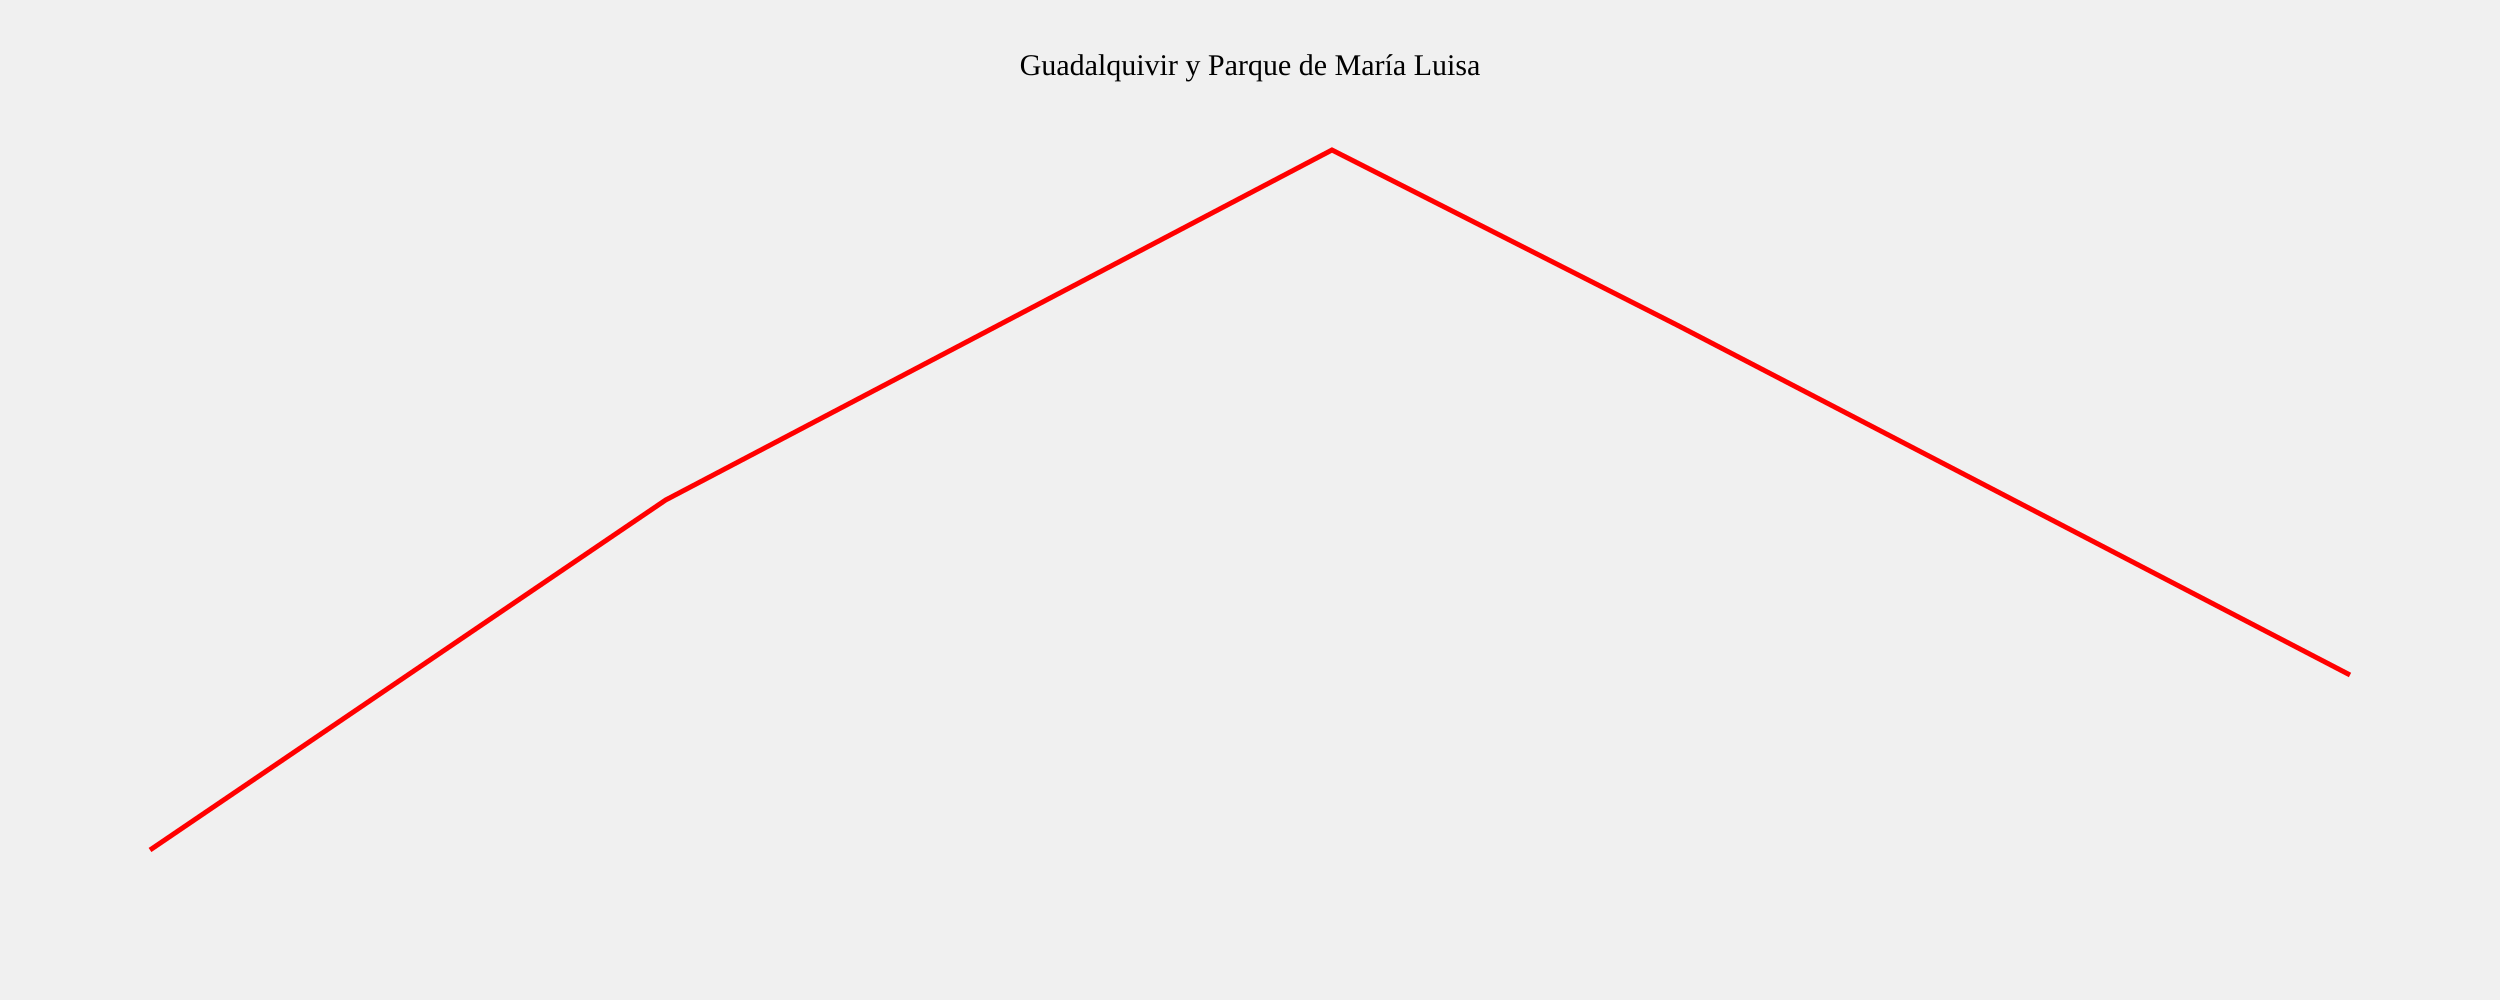
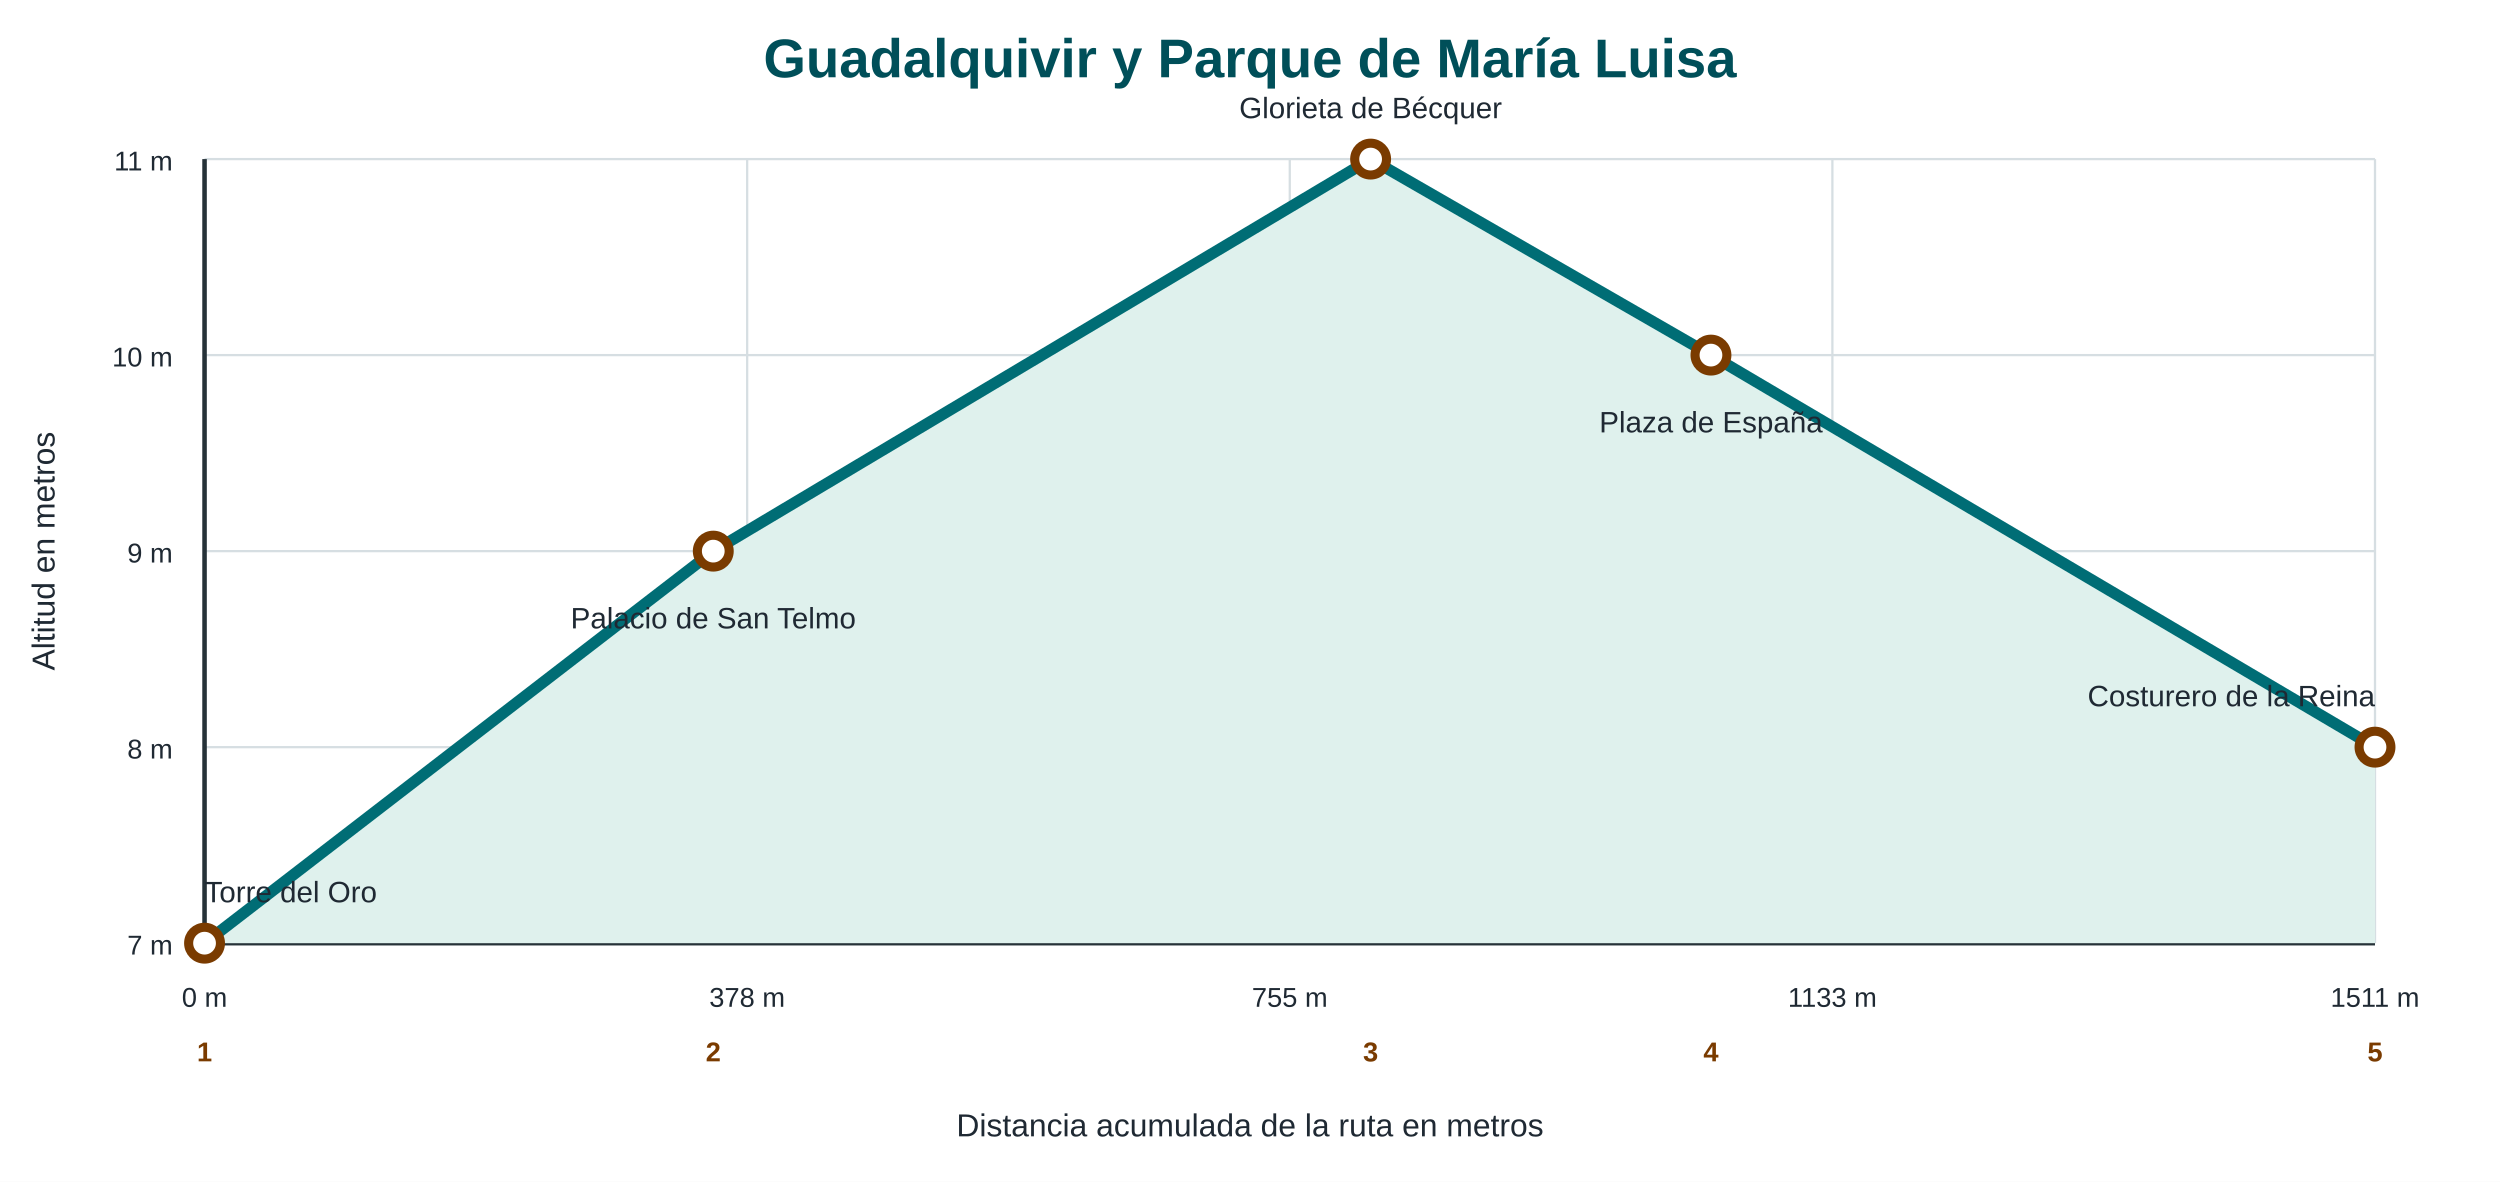
- <svg xmlns="http://www.w3.org/2000/svg" viewBox="0 0 1000 400">
-   <polyline points="60.0,340.0 266.259,200.0 532.775,60.0 670.769,130.0 940.0,270.0" fill="none" stroke="red" stroke-width="2" />
-   <text x="500.0" y="30.0" text-anchor="middle">Guadalquivir y Parque de María Luisa</text>
+ <svg xmlns="http://www.w3.org/2000/svg" viewBox="0 0 1100 520" role="img" aria-label="Altimetría de Guadalquivir y Parque de María Luisa">
+   <rect x="0" y="0" width="1100" height="520" fill="#ffffff" />
+   <text x="550.00" y="34" text-anchor="middle" font-family="Arial, Helvetica, sans-serif" font-size="24" font-weight="700" fill="#004f59">Guadalquivir y Parque de María Luisa</text>
+   <g stroke="#d6dee2" stroke-width="1">
+     <line x1="90.00" y1="70" x2="90.00" y2="415" />
+     <line x1="90" y1="415.00" x2="1045" y2="415.00" />
+     <line x1="328.75" y1="70" x2="328.75" y2="415" />
+     <line x1="90" y1="328.75" x2="1045" y2="328.75" />
+     <line x1="567.50" y1="70" x2="567.50" y2="415" />
+     <line x1="90" y1="242.50" x2="1045" y2="242.50" />
+     <line x1="806.25" y1="70" x2="806.25" y2="415" />
+     <line x1="90" y1="156.25" x2="1045" y2="156.25" />
+     <line x1="1045.00" y1="70" x2="1045.00" y2="415" />
+     <line x1="90" y1="70.00" x2="1045" y2="70.00" />
+   </g>
+   <line x1="90" y1="415" x2="1045" y2="415" stroke="#263238" stroke-width="2" />
+   <line x1="90" y1="70" x2="90" y2="415" stroke="#263238" stroke-width="2" />
+   <polygon points="90.00,415.00 90.00,415.00 313.84,242.50 603.07,70.00 752.82,156.25 1045.00,328.75 1045.00,415.00" fill="#dff1ed" stroke="none" />
+   <polyline points="90.00,415.00 313.84,242.50 603.07,70.00 752.82,156.25 1045.00,328.75" fill="none" stroke="#006d75" stroke-width="5" stroke-linecap="round" stroke-linejoin="round" />
+   <g fill="#ffffff" stroke="#7a3b00" stroke-width="4">
+     <circle cx="90.00" cy="415.00" r="7" />
+     <circle cx="313.84" cy="242.50" r="7" />
+     <circle cx="603.07" cy="70.00" r="7" />
+     <circle cx="752.82" cy="156.25" r="7" />
+     <circle cx="1045.00" cy="328.75" r="7" />
+   </g>
+   <g font-family="Arial, Helvetica, sans-serif" font-size="13" fill="#1f2933">
+     <text x="90.00" y="397.00" text-anchor="start">Torre del Oro</text>
+     <text x="313.84" y="276.50" text-anchor="middle">Palacio de San Telmo</text>
+     <text x="603.07" y="52.00" text-anchor="middle">Glorieta de Bécquer</text>
+     <text x="752.82" y="190.25" text-anchor="middle">Plaza de España</text>
+     <text x="1045.00" y="310.75" text-anchor="end">Costurero de la Reina</text>
+   </g>
+   <g font-family="Arial, Helvetica, sans-serif" font-size="12" fill="#7a3b00" font-weight="700">
+     <text x="90.00" y="467" text-anchor="middle">1</text>
+     <text x="313.84" y="467" text-anchor="middle">2</text>
+     <text x="603.07" y="467" text-anchor="middle">3</text>
+     <text x="752.82" y="467" text-anchor="middle">4</text>
+     <text x="1045.00" y="467" text-anchor="middle">5</text>
+   </g>
+   <g font-family="Arial, Helvetica, sans-serif" font-size="12" fill="#1f2933">
+     <text x="90.00" y="443" text-anchor="middle">0 m</text>
+     <text x="76" y="420.00" text-anchor="end">7 m</text>
+     <text x="328.75" y="443" text-anchor="middle">378 m</text>
+     <text x="76" y="333.75" text-anchor="end">8 m</text>
+     <text x="567.50" y="443" text-anchor="middle">755 m</text>
+     <text x="76" y="247.50" text-anchor="end">9 m</text>
+     <text x="806.25" y="443" text-anchor="middle">1133 m</text>
+     <text x="76" y="161.25" text-anchor="end">10 m</text>
+     <text x="1045.00" y="443" text-anchor="middle">1511 m</text>
+     <text x="76" y="75.00" text-anchor="end">11 m</text>
+   </g>
+   <text x="550.00" y="500" text-anchor="middle" font-family="Arial, Helvetica, sans-serif" font-size="14" fill="#1f2933">Distancia acumulada de la ruta en metros</text>
+   <text x="24" y="242.50" transform="rotate(-90 24 242.50)" text-anchor="middle" font-family="Arial, Helvetica, sans-serif" font-size="14" fill="#1f2933">Altitud en metros</text>
</svg>
